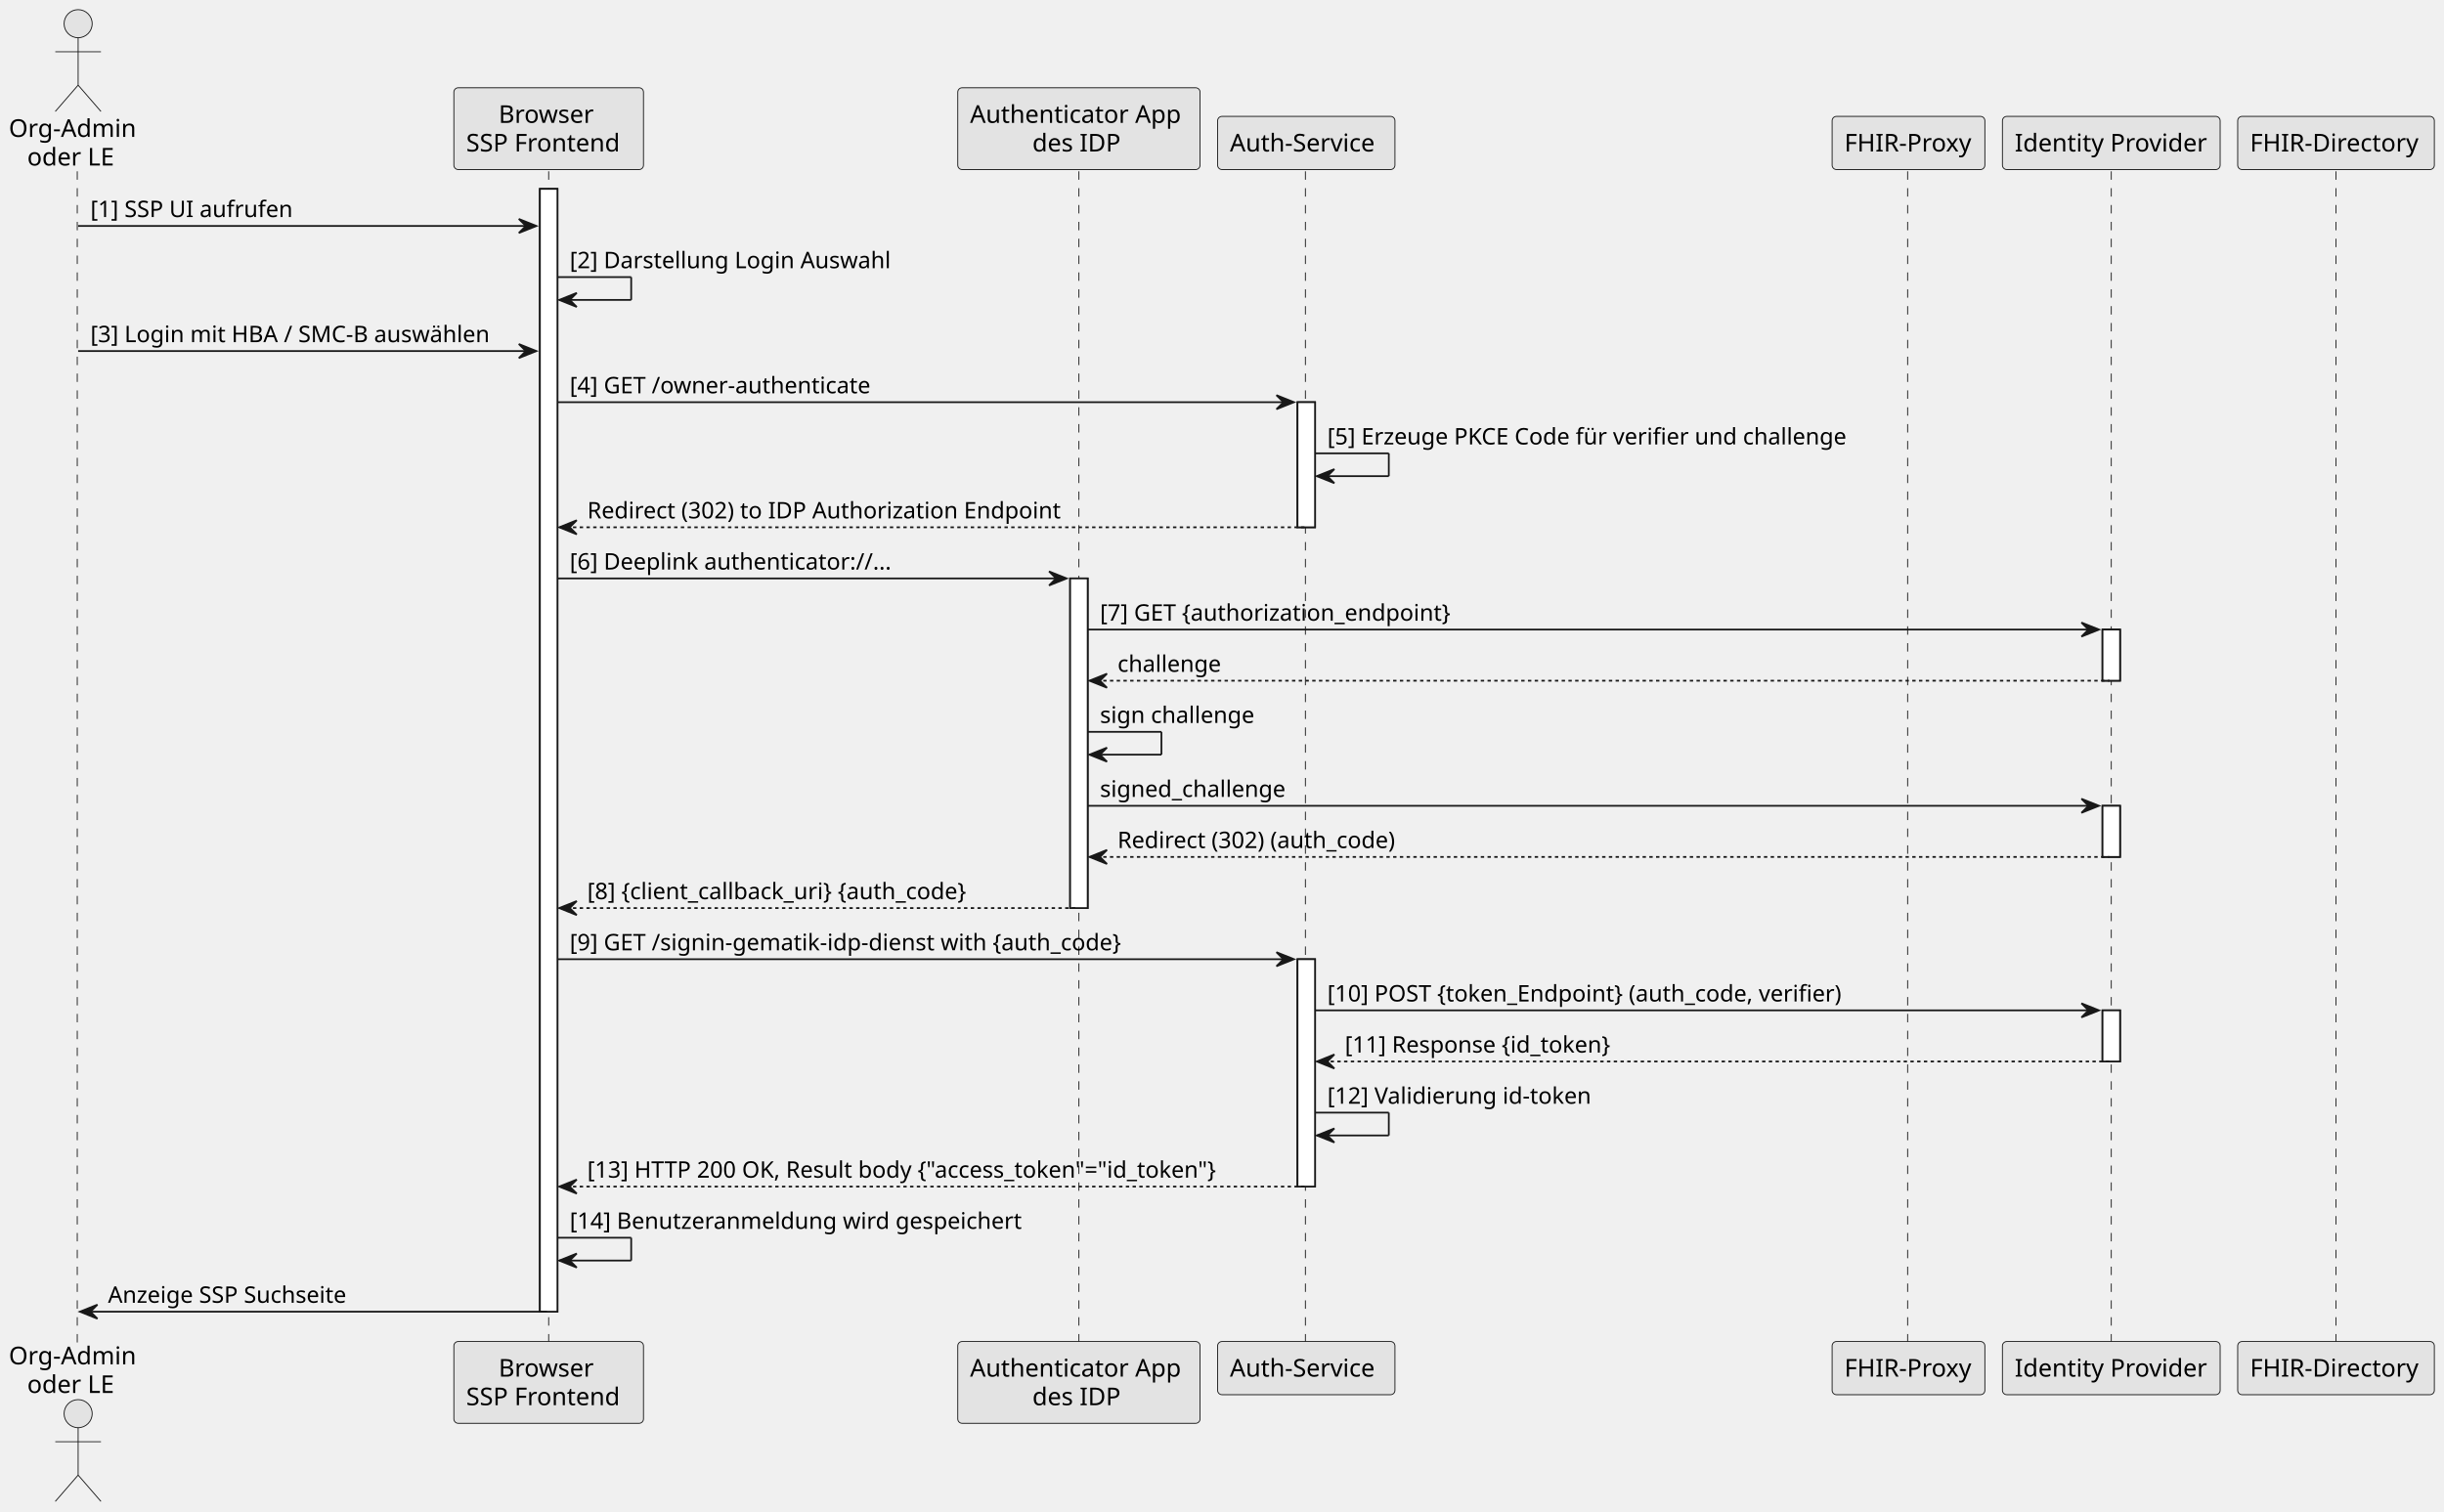
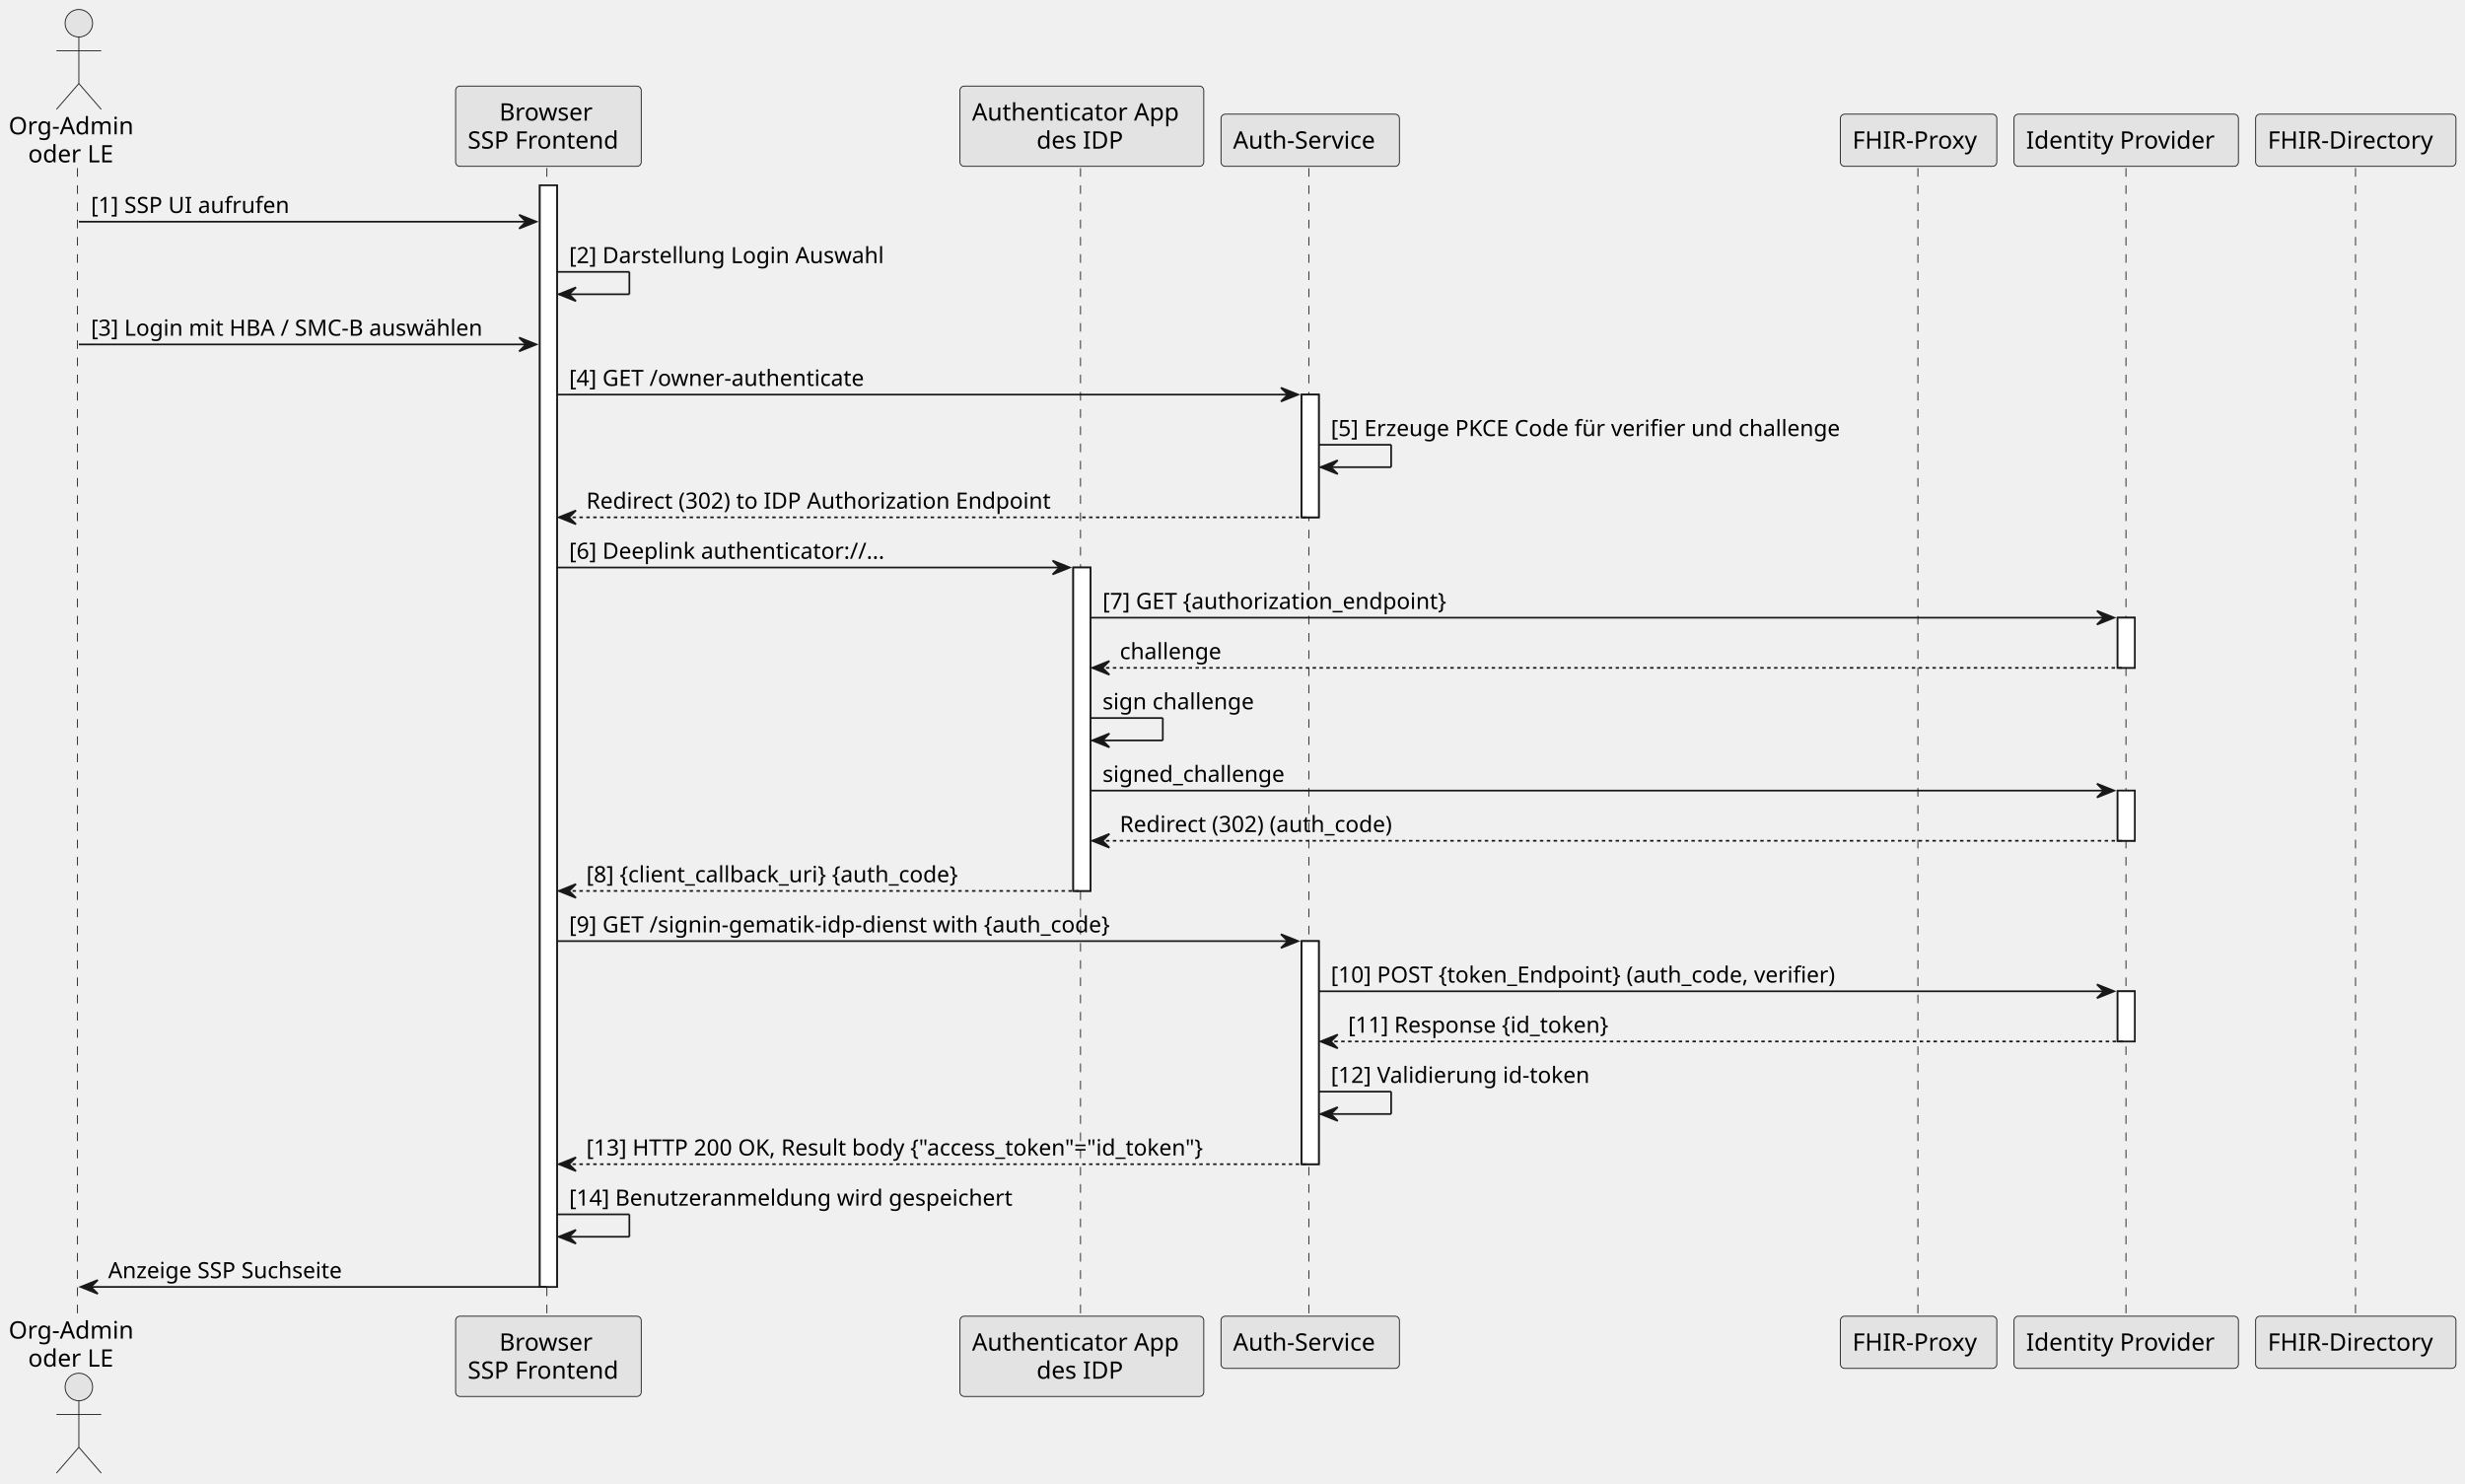
- <svg xmlns="http://www.w3.org/2000/svg" contentStyleType="text/css" height="897.917px" preserveAspectRatio="none" style="width:1450px;height:897px;background:#FFFFFF;" version="1.1" viewBox="0 0 1450 897" width="1450px" zoomAndPan="magnify">
+ <svg xmlns="http://www.w3.org/2000/svg" contentStyleType="text/css" data-diagram-type="SEQUENCE" height="897.917px" preserveAspectRatio="none" style="width:1491px;height:897px;background:#FFFFFF;" version="1.1" viewBox="0 0 1491 897" width="1491.667px" zoomAndPan="magnify">
  <defs />
  <g>
-     <rect fill="#FFFFFF" height="666.309" style="stroke:#181818;stroke-width:1.042;" width="10.417" x="320.312" y="112.077" />
-     <rect fill="#FFFFFF" height="195.622" style="stroke:#181818;stroke-width:1.042;" width="10.417" x="634.896" y="343.254" />
-     <rect fill="#FFFFFF" height="74.235" style="stroke:#181818;stroke-width:1.042;" width="10.417" x="769.792" y="238.672" />
-     <rect fill="#FFFFFF" height="134.928" style="stroke:#181818;stroke-width:1.042;" width="10.417" x="769.792" y="569.222" />
-     <rect fill="#FFFFFF" height="30.347" style="stroke:#181818;stroke-width:1.042;" width="10.417" x="1247.396" y="373.6" />
-     <rect fill="#FFFFFF" height="30.347" style="stroke:#181818;stroke-width:1.042;" width="10.417" x="1247.396" y="478.182" />
-     <rect fill="#FFFFFF" height="30.347" style="stroke:#181818;stroke-width:1.042;" width="10.417" x="1247.396" y="599.569" />
-     <line style="stroke:#181818;stroke-width:0.521;stroke-dasharray:5.0,5.0;" x1="45.833" x2="45.833" y1="101.66" y2="797.135" />
-     <line style="stroke:#181818;stroke-width:0.521;stroke-dasharray:5.0,5.0;" x1="325.521" x2="325.521" y1="101.66" y2="797.135" />
-     <line style="stroke:#181818;stroke-width:0.521;stroke-dasharray:5.0,5.0;" x1="640.104" x2="640.104" y1="101.66" y2="797.135" />
-     <line style="stroke:#181818;stroke-width:0.521;stroke-dasharray:5.0,5.0;" x1="774.479" x2="774.479" y1="101.66" y2="797.135" />
-     <line style="stroke:#181818;stroke-width:0.521;stroke-dasharray:5.0,5.0;" x1="1131.771" x2="1131.771" y1="101.66" y2="797.135" />
-     <line style="stroke:#181818;stroke-width:0.521;stroke-dasharray:5.0,5.0;" x1="1252.604" x2="1252.604" y1="101.66" y2="797.135" />
-     <line style="stroke:#181818;stroke-width:0.521;stroke-dasharray:5.0,5.0;" x1="1385.938" x2="1385.938" y1="101.66" y2="797.135" />
-     <text fill="#000000" font-family="sans-serif" font-size="14.583" lengthAdjust="spacing" textLength="76.042" x="5.208" y="81.245">Org-Admin</text>
-     <text fill="#000000" font-family="sans-serif" font-size="14.583" lengthAdjust="spacing" textLength="54.167" x="16.146" y="98.221">oder LE</text>
-     <ellipse cx="46.354" cy="14.062" fill="#E3E3E3" rx="8.333" ry="8.333" style="stroke:#181818;stroke-width:0.521;" />
-     <path d="M46.354,22.396 L46.354,50.521 M32.812,30.729 L59.896,30.729 M46.354,50.521 L32.812,66.146 M46.354,50.521 L59.896,66.146 " fill="none" style="stroke:#181818;stroke-width:0.521;" />
-     <text fill="#000000" font-family="sans-serif" font-size="14.583" lengthAdjust="spacing" textLength="76.042" x="5.208" y="809.63">Org-Admin</text>
-     <text fill="#000000" font-family="sans-serif" font-size="14.583" lengthAdjust="spacing" textLength="54.167" x="16.146" y="826.606">oder LE</text>
-     <ellipse cx="46.354" cy="838.9" fill="#E3E3E3" rx="8.333" ry="8.333" style="stroke:#181818;stroke-width:0.521;" />
-     <path d="M46.354,847.233 L46.354,875.358 M32.812,855.566 L59.896,855.566 M46.354,875.358 L32.812,890.983 M46.354,875.358 L59.896,890.983 " fill="none" style="stroke:#181818;stroke-width:0.521;" />
-     <rect fill="#E3E3E3" height="48.535" rx="2.604" ry="2.604" style="stroke:#181818;stroke-width:0.521;" width="112.5" x="269.271" y="52.083" />
-     <text fill="#000000" font-family="sans-serif" font-size="14.583" lengthAdjust="spacing" textLength="59.375" x="295.833" y="72.912">Browser</text>
-     <text fill="#000000" font-family="sans-serif" font-size="14.583" lengthAdjust="spacing" textLength="97.917" x="276.562" y="89.888">SSP Frontend</text>
-     <rect fill="#E3E3E3" height="48.535" rx="2.604" ry="2.604" style="stroke:#181818;stroke-width:0.521;" width="112.5" x="269.271" y="796.094" />
-     <text fill="#000000" font-family="sans-serif" font-size="14.583" lengthAdjust="spacing" textLength="59.375" x="295.833" y="816.922">Browser</text>
-     <text fill="#000000" font-family="sans-serif" font-size="14.583" lengthAdjust="spacing" textLength="97.917" x="276.562" y="833.898">SSP Frontend</text>
-     <rect fill="#E3E3E3" height="48.535" rx="2.604" ry="2.604" style="stroke:#181818;stroke-width:0.521;" width="143.75" x="568.229" y="52.083" />
-     <text fill="#000000" font-family="sans-serif" font-size="14.583" lengthAdjust="spacing" textLength="129.167" x="575.521" y="72.912">Authenticator App</text>
-     <text fill="#000000" font-family="sans-serif" font-size="14.583" lengthAdjust="spacing" textLength="55.208" x="612.5" y="89.888">des IDP</text>
-     <rect fill="#E3E3E3" height="48.535" rx="2.604" ry="2.604" style="stroke:#181818;stroke-width:0.521;" width="143.75" x="568.229" y="796.094" />
-     <text fill="#000000" font-family="sans-serif" font-size="14.583" lengthAdjust="spacing" textLength="129.167" x="575.521" y="816.922">Authenticator App</text>
-     <text fill="#000000" font-family="sans-serif" font-size="14.583" lengthAdjust="spacing" textLength="55.208" x="612.5" y="833.898">des IDP</text>
-     <rect fill="#E3E3E3" height="31.559" rx="2.604" ry="2.604" style="stroke:#181818;stroke-width:0.521;" width="105.208" x="722.396" y="69.059" />
-     <text fill="#000000" font-family="sans-serif" font-size="14.583" lengthAdjust="spacing" textLength="90.625" x="729.688" y="89.888">Auth-Service</text>
-     <rect fill="#E3E3E3" height="31.559" rx="2.604" ry="2.604" style="stroke:#181818;stroke-width:0.521;" width="105.208" x="722.396" y="796.094" />
-     <text fill="#000000" font-family="sans-serif" font-size="14.583" lengthAdjust="spacing" textLength="90.625" x="729.688" y="816.922">Auth-Service</text>
-     <rect fill="#E3E3E3" height="31.559" rx="2.604" ry="2.604" style="stroke:#181818;stroke-width:0.521;" width="90.625" x="1086.979" y="69.059" />
-     <text fill="#000000" font-family="sans-serif" font-size="14.583" lengthAdjust="spacing" textLength="76.042" x="1094.271" y="89.888">FHIR-Proxy</text>
-     <rect fill="#E3E3E3" height="31.559" rx="2.604" ry="2.604" style="stroke:#181818;stroke-width:0.521;" width="90.625" x="1086.979" y="796.094" />
-     <text fill="#000000" font-family="sans-serif" font-size="14.583" lengthAdjust="spacing" textLength="76.042" x="1094.271" y="816.922">FHIR-Proxy</text>
-     <rect fill="#E3E3E3" height="31.559" rx="2.604" ry="2.604" style="stroke:#181818;stroke-width:0.521;" width="129.167" x="1188.021" y="69.059" />
-     <text fill="#000000" font-family="sans-serif" font-size="14.583" lengthAdjust="spacing" textLength="114.583" x="1195.312" y="89.888">Identity Provider</text>
-     <rect fill="#E3E3E3" height="31.559" rx="2.604" ry="2.604" style="stroke:#181818;stroke-width:0.521;" width="129.167" x="1188.021" y="796.094" />
-     <text fill="#000000" font-family="sans-serif" font-size="14.583" lengthAdjust="spacing" textLength="114.583" x="1195.312" y="816.922">Identity Provider</text>
-     <rect fill="#E3E3E3" height="31.559" rx="2.604" ry="2.604" style="stroke:#181818;stroke-width:0.521;" width="116.667" x="1327.604" y="69.059" />
-     <text fill="#000000" font-family="sans-serif" font-size="14.583" lengthAdjust="spacing" textLength="102.083" x="1334.896" y="89.888">FHIR-Directory</text>
-     <rect fill="#E3E3E3" height="31.559" rx="2.604" ry="2.604" style="stroke:#181818;stroke-width:0.521;" width="116.667" x="1327.604" y="796.094" />
-     <text fill="#000000" font-family="sans-serif" font-size="14.583" lengthAdjust="spacing" textLength="102.083" x="1334.896" y="816.922">FHIR-Directory</text>
-     <rect fill="#FFFFFF" height="666.309" style="stroke:#181818;stroke-width:1.042;" width="10.417" x="320.312" y="112.077" />
-     <rect fill="#FFFFFF" height="195.622" style="stroke:#181818;stroke-width:1.042;" width="10.417" x="634.896" y="343.254" />
-     <rect fill="#FFFFFF" height="74.235" style="stroke:#181818;stroke-width:1.042;" width="10.417" x="769.792" y="238.672" />
-     <rect fill="#FFFFFF" height="134.928" style="stroke:#181818;stroke-width:1.042;" width="10.417" x="769.792" y="569.222" />
-     <rect fill="#FFFFFF" height="30.347" style="stroke:#181818;stroke-width:1.042;" width="10.417" x="1247.396" y="373.6" />
-     <rect fill="#FFFFFF" height="30.347" style="stroke:#181818;stroke-width:1.042;" width="10.417" x="1247.396" y="478.182" />
-     <rect fill="#FFFFFF" height="30.347" style="stroke:#181818;stroke-width:1.042;" width="10.417" x="1247.396" y="599.569" />
-     <polygon fill="#181818" points="307.812,129.923,318.229,134.09,307.812,138.257,311.979,134.09" style="stroke:#181818;stroke-width:1.042;" />
-     <line style="stroke:#181818;stroke-width:1.042;" x1="46.354" x2="314.062" y1="134.09" y2="134.09" />
-     <text fill="#000000" font-family="sans-serif" font-size="13.542" lengthAdjust="spacing" textLength="127.083" x="53.646" y="128.813">[1] SSP UI aufrufen</text>
-     <line style="stroke:#181818;stroke-width:1.042;" x1="330.729" x2="374.479" y1="164.437" y2="164.437" />
-     <line style="stroke:#181818;stroke-width:1.042;" x1="374.479" x2="374.479" y1="164.437" y2="177.978" />
-     <line style="stroke:#181818;stroke-width:1.042;" x1="331.771" x2="374.479" y1="177.978" y2="177.978" />
-     <polygon fill="#181818" points="342.188,173.812,331.771,177.978,342.188,182.145,338.021,177.978" style="stroke:#181818;stroke-width:1.042;" />
-     <text fill="#000000" font-family="sans-serif" font-size="13.542" lengthAdjust="spacing" textLength="196.875" x="338.021" y="159.16">[2] Darstellung Login Auswahl</text>
-     <polygon fill="#181818" points="307.812,204.159,318.229,208.325,307.812,212.492,311.979,208.325" style="stroke:#181818;stroke-width:1.042;" />
-     <line style="stroke:#181818;stroke-width:1.042;" x1="46.354" x2="314.062" y1="208.325" y2="208.325" />
-     <text fill="#000000" font-family="sans-serif" font-size="13.542" lengthAdjust="spacing" textLength="248.958" x="53.646" y="203.048">[3] Login mit HBA / SMC-B auswählen</text>
-     <polygon fill="#181818" points="757.292,234.505,767.708,238.672,757.292,242.839,761.458,238.672" style="stroke:#181818;stroke-width:1.042;" />
-     <line style="stroke:#181818;stroke-width:1.042;" x1="330.729" x2="763.542" y1="238.672" y2="238.672" />
-     <text fill="#000000" font-family="sans-serif" font-size="13.542" lengthAdjust="spacing" textLength="186.458" x="338.021" y="233.395">[4] GET /owner-authenticate</text>
-     <line style="stroke:#181818;stroke-width:1.042;" x1="780.208" x2="823.958" y1="269.019" y2="269.019" />
-     <line style="stroke:#181818;stroke-width:1.042;" x1="823.958" x2="823.958" y1="269.019" y2="282.56" />
-     <line style="stroke:#181818;stroke-width:1.042;" x1="781.25" x2="823.958" y1="282.56" y2="282.56" />
-     <polygon fill="#181818" points="791.667,278.394,781.25,282.56,791.667,286.727,787.5,282.56" style="stroke:#181818;stroke-width:1.042;" />
-     <text fill="#000000" font-family="sans-serif" font-size="13.542" lengthAdjust="spacing" textLength="321.875" x="787.5" y="263.742">[5] Erzeuge PKCE Code für verifier und challenge</text>
-     <polygon fill="#181818" points="342.188,308.74,331.771,312.907,342.188,317.074,338.021,312.907" style="stroke:#181818;stroke-width:1.042;" />
-     <line style="stroke:#181818;stroke-width:1.042;stroke-dasharray:2.0,2.0;" x1="335.938" x2="773.958" y1="312.907" y2="312.907" />
-     <text fill="#000000" font-family="sans-serif" font-size="13.542" lengthAdjust="spacing" textLength="292.708" x="348.438" y="307.63">Redirect (302) to IDP Authorization Endpoint</text>
-     <polygon fill="#181818" points="622.396,339.087,632.812,343.254,622.396,347.42,626.562,343.254" style="stroke:#181818;stroke-width:1.042;" />
-     <line style="stroke:#181818;stroke-width:1.042;" x1="330.729" x2="628.646" y1="343.254" y2="343.254" />
-     <text fill="#000000" font-family="sans-serif" font-size="13.542" lengthAdjust="spacing" textLength="198.958" x="338.021" y="337.977">[6] Deeplink authenticator://...</text>
-     <polygon fill="#181818" points="1234.896,369.434,1245.312,373.6,1234.896,377.767,1239.062,373.6" style="stroke:#181818;stroke-width:1.042;" />
-     <line style="stroke:#181818;stroke-width:1.042;" x1="645.312" x2="1241.146" y1="373.6" y2="373.6" />
-     <text fill="#000000" font-family="sans-serif" font-size="13.542" lengthAdjust="spacing" textLength="222.917" x="652.604" y="368.323">[7] GET {authorization_endpoint}</text>
-     <polygon fill="#181818" points="656.771,399.78,646.354,403.947,656.771,408.114,652.604,403.947" style="stroke:#181818;stroke-width:1.042;" />
-     <line style="stroke:#181818;stroke-width:1.042;stroke-dasharray:2.0,2.0;" x1="650.521" x2="1251.562" y1="403.947" y2="403.947" />
-     <text fill="#000000" font-family="sans-serif" font-size="13.542" lengthAdjust="spacing" textLength="63.542" x="663.021" y="398.67">challenge</text>
-     <line style="stroke:#181818;stroke-width:1.042;" x1="645.312" x2="689.062" y1="434.294" y2="434.294" />
-     <line style="stroke:#181818;stroke-width:1.042;" x1="689.062" x2="689.062" y1="434.294" y2="447.835" />
-     <line style="stroke:#181818;stroke-width:1.042;" x1="646.354" x2="689.062" y1="447.835" y2="447.835" />
-     <polygon fill="#181818" points="656.771,443.669,646.354,447.835,656.771,452.002,652.604,447.835" style="stroke:#181818;stroke-width:1.042;" />
-     <text fill="#000000" font-family="sans-serif" font-size="13.542" lengthAdjust="spacing" textLength="94.792" x="652.604" y="429.017">sign challenge</text>
-     <polygon fill="#181818" points="1234.896,474.015,1245.312,478.182,1234.896,482.349,1239.062,478.182" style="stroke:#181818;stroke-width:1.042;" />
-     <line style="stroke:#181818;stroke-width:1.042;" x1="645.312" x2="1241.146" y1="478.182" y2="478.182" />
-     <text fill="#000000" font-family="sans-serif" font-size="13.542" lengthAdjust="spacing" textLength="114.583" x="652.604" y="472.905">signed_challenge</text>
-     <polygon fill="#181818" points="656.771,504.362,646.354,508.529,656.771,512.695,652.604,508.529" style="stroke:#181818;stroke-width:1.042;" />
-     <line style="stroke:#181818;stroke-width:1.042;stroke-dasharray:2.0,2.0;" x1="650.521" x2="1251.562" y1="508.529" y2="508.529" />
-     <text fill="#000000" font-family="sans-serif" font-size="13.542" lengthAdjust="spacing" textLength="178.125" x="663.021" y="503.252">Redirect (302) (auth_code)</text>
-     <polygon fill="#181818" points="342.188,534.709,331.771,538.875,342.188,543.042,338.021,538.875" style="stroke:#181818;stroke-width:1.042;" />
-     <line style="stroke:#181818;stroke-width:1.042;stroke-dasharray:2.0,2.0;" x1="335.938" x2="639.062" y1="538.875" y2="538.875" />
-     <text fill="#000000" font-family="sans-serif" font-size="13.542" lengthAdjust="spacing" textLength="250" x="348.438" y="533.598">[8] {client_callback_uri} {auth_code}</text>
-     <polygon fill="#181818" points="757.292,565.055,767.708,569.222,757.292,573.389,761.458,569.222" style="stroke:#181818;stroke-width:1.042;" />
-     <line style="stroke:#181818;stroke-width:1.042;" x1="330.729" x2="763.542" y1="569.222" y2="569.222" />
-     <text fill="#000000" font-family="sans-serif" font-size="13.542" lengthAdjust="spacing" textLength="346.875" x="338.021" y="563.945">[9] GET /signin-gematik-idp-dienst with {auth_code}</text>
-     <polygon fill="#181818" points="1234.896,595.402,1245.312,599.569,1234.896,603.735,1239.062,599.569" style="stroke:#181818;stroke-width:1.042;" />
-     <line style="stroke:#181818;stroke-width:1.042;" x1="780.208" x2="1241.146" y1="599.569" y2="599.569" />
-     <text fill="#000000" font-family="sans-serif" font-size="13.542" lengthAdjust="spacing" textLength="328.125" x="787.5" y="594.292">[10] POST {token_Endpoint} (auth_code, verifier)</text>
-     <polygon fill="#181818" points="791.667,625.749,781.25,629.915,791.667,634.082,787.5,629.915" style="stroke:#181818;stroke-width:1.042;" />
-     <line style="stroke:#181818;stroke-width:1.042;stroke-dasharray:2.0,2.0;" x1="785.417" x2="1251.562" y1="629.915" y2="629.915" />
-     <text fill="#000000" font-family="sans-serif" font-size="13.542" lengthAdjust="spacing" textLength="172.917" x="797.917" y="624.638">[11] Response {id_token}</text>
-     <line style="stroke:#181818;stroke-width:1.042;" x1="780.208" x2="823.958" y1="660.262" y2="660.262" />
-     <line style="stroke:#181818;stroke-width:1.042;" x1="823.958" x2="823.958" y1="660.262" y2="673.804" />
-     <line style="stroke:#181818;stroke-width:1.042;" x1="781.25" x2="823.958" y1="673.804" y2="673.804" />
-     <polygon fill="#181818" points="791.667,669.637,781.25,673.804,791.667,677.97,787.5,673.804" style="stroke:#181818;stroke-width:1.042;" />
-     <text fill="#000000" font-family="sans-serif" font-size="13.542" lengthAdjust="spacing" textLength="163.542" x="787.5" y="654.985">[12] Validierung id-token</text>
-     <polygon fill="#181818" points="342.188,699.984,331.771,704.15,342.188,708.317,338.021,704.15" style="stroke:#181818;stroke-width:1.042;" />
-     <line style="stroke:#181818;stroke-width:1.042;stroke-dasharray:2.0,2.0;" x1="335.938" x2="773.958" y1="704.15" y2="704.15" />
-     <text fill="#000000" font-family="sans-serif" font-size="13.542" lengthAdjust="spacing" textLength="402.083" x="348.438" y="698.873">[13] HTTP 200 OK, Result body {"access_token"="id_token"}</text>
-     <line style="stroke:#181818;stroke-width:1.042;" x1="330.729" x2="374.479" y1="734.497" y2="734.497" />
-     <line style="stroke:#181818;stroke-width:1.042;" x1="374.479" x2="374.479" y1="734.497" y2="748.039" />
-     <line style="stroke:#181818;stroke-width:1.042;" x1="331.771" x2="374.479" y1="748.039" y2="748.039" />
-     <polygon fill="#181818" points="342.188,743.872,331.771,748.039,342.188,752.205,338.021,748.039" style="stroke:#181818;stroke-width:1.042;" />
-     <text fill="#000000" font-family="sans-serif" font-size="13.542" lengthAdjust="spacing" textLength="279.167" x="338.021" y="729.22">[14] Benutzeranmeldung wird gespeichert</text>
-     <polygon fill="#181818" points="57.812,774.219,47.396,778.385,57.812,782.552,53.646,778.385" style="stroke:#181818;stroke-width:1.042;" />
-     <line style="stroke:#181818;stroke-width:1.042;" x1="51.562" x2="324.479" y1="778.385" y2="778.385" />
-     <text fill="#000000" font-family="sans-serif" font-size="13.542" lengthAdjust="spacing" textLength="154.167" x="64.062" y="773.108">Anzeige SSP Suchseite</text>
+     <g>
+       <rect fill="#FFFFFF" height="666.309" style="stroke:#181818;stroke-width:1.042;" width="10.417" x="326.517" y="112.077" />
+     </g>
+     <g>
+       <rect fill="#FFFFFF" height="195.622" style="stroke:#181818;stroke-width:1.042;" width="10.417" x="649.179" y="343.254" />
+     </g>
+     <g>
+       <rect fill="#FFFFFF" height="74.235" style="stroke:#181818;stroke-width:1.042;" width="10.417" x="787.288" y="238.672" />
+     </g>
+     <g>
+       <rect fill="#FFFFFF" height="134.928" style="stroke:#181818;stroke-width:1.042;" width="10.417" x="787.288" y="569.222" />
+     </g>
+     <g>
+       <rect fill="#FFFFFF" height="30.347" style="stroke:#181818;stroke-width:1.042;" width="10.417" x="1280.874" y="373.6" />
+     </g>
+     <g>
+       <rect fill="#FFFFFF" height="30.347" style="stroke:#181818;stroke-width:1.042;" width="10.417" x="1280.874" y="478.182" />
+     </g>
+     <g>
+       <rect fill="#FFFFFF" height="30.347" style="stroke:#181818;stroke-width:1.042;" width="10.417" x="1280.874" y="599.569" />
+     </g>
+     <g>
+       <rect fill="#000000" fill-opacity="0" height="695.475" width="8.333" x="43.53" y="101.66" />
+       <line style="stroke:#181818;stroke-width:0.521;stroke-dasharray:5.208,5.208;" x1="46.875" x2="46.875" y1="101.66" y2="797.135" />
+     </g>
+     <g>
+       <rect fill="#000000" fill-opacity="0" height="695.475" width="8.333" x="327.559" y="101.66" />
+       <line style="stroke:#181818;stroke-width:0.521;stroke-dasharray:5.208,5.208;" x1="330.801" x2="330.801" y1="101.66" y2="797.135" />
+     </g>
+     <g>
+       <rect fill="#000000" fill-opacity="0" height="695.475" width="8.333" x="650.22" y="101.66" />
+       <line style="stroke:#181818;stroke-width:0.521;stroke-dasharray:5.208,5.208;" x1="653.572" x2="653.572" y1="101.66" y2="797.135" />
+     </g>
+     <g>
+       <rect fill="#000000" fill-opacity="0" height="695.475" width="8.333" x="788.33" y="101.66" />
+       <line style="stroke:#181818;stroke-width:0.521;stroke-dasharray:5.208,5.208;" x1="791.661" x2="791.661" y1="101.66" y2="797.135" />
+     </g>
+     <g>
+       <rect fill="#000000" fill-opacity="0" height="695.475" width="8.333" x="1156.331" y="101.66" />
+       <line style="stroke:#181818;stroke-width:0.521;stroke-dasharray:5.208,5.208;" x1="1160.069" x2="1160.069" y1="101.66" y2="797.135" />
+     </g>
+     <g>
+       <rect fill="#000000" fill-opacity="0" height="695.475" width="8.333" x="1281.915" y="101.66" />
+       <line style="stroke:#181818;stroke-width:0.521;stroke-dasharray:5.208,5.208;" x1="1285.926" x2="1285.926" y1="101.66" y2="797.135" />
+     </g>
+     <g>
+       <rect fill="#000000" fill-opacity="0" height="695.475" width="8.333" x="1420.78" y="101.66" />
+       <line style="stroke:#181818;stroke-width:0.521;stroke-dasharray:5.208,5.208;" x1="1424.78" x2="1424.78" y1="101.66" y2="797.135" />
+     </g>
+     <g class="participant participant-head" data-participant="o">
+       <text fill="#000000" font-family="sans-serif" font-size="14.583" lengthAdjust="spacing" textLength="78.727" x="5.208" y="81.245">Org-Admin</text>
+       <text fill="#000000" font-family="sans-serif" font-size="14.583" lengthAdjust="spacing" textLength="55.122" x="17.011" y="98.221">oder LE</text>
+       <ellipse cx="47.697" cy="14.062" fill="#E3E3E3" rx="8.333" ry="8.333" style="stroke:#181818;stroke-width:0.521;" />
+       <path d="M47.697,22.396 L47.697,50.521 M34.155,30.729 L61.239,30.729 M47.697,50.521 L34.155,66.146 M47.697,50.521 L61.239,66.146" fill="none" style="stroke:#181818;stroke-width:0.521;" />
+     </g>
+     <g class="participant participant-tail" data-participant="o">
+       <text fill="#000000" font-family="sans-serif" font-size="14.583" lengthAdjust="spacing" textLength="78.727" x="5.208" y="809.63">Org-Admin</text>
+       <text fill="#000000" font-family="sans-serif" font-size="14.583" lengthAdjust="spacing" textLength="55.122" x="17.011" y="826.606">oder LE</text>
+       <ellipse cx="47.697" cy="838.9" fill="#E3E3E3" rx="8.333" ry="8.333" style="stroke:#181818;stroke-width:0.521;" />
+       <path d="M47.697,847.233 L47.697,875.358 M34.155,855.566 L61.239,855.566 M47.697,875.358 L34.155,890.983 M47.697,875.358 L61.239,890.983" fill="none" style="stroke:#181818;stroke-width:0.521;" />
+     </g>
+     <g class="participant participant-head" data-participant="cl">
+       <rect fill="#E3E3E3" height="48.535" rx="2.604" ry="2.604" style="stroke:#181818;stroke-width:0.521;" width="112.266" x="275.592" y="52.083" />
+       <text fill="#000000" font-family="sans-serif" font-size="14.583" lengthAdjust="spacing" textLength="59.416" x="302.018" y="72.912">Browser</text>
+       <text fill="#000000" font-family="sans-serif" font-size="14.583" lengthAdjust="spacing" textLength="97.683" x="282.884" y="89.888">SSP Frontend</text>
+     </g>
+     <g class="participant participant-tail" data-participant="cl">
+       <rect fill="#E3E3E3" height="48.535" rx="2.604" ry="2.604" style="stroke:#181818;stroke-width:0.521;" width="112.266" x="275.592" y="796.094" />
+       <text fill="#000000" font-family="sans-serif" font-size="14.583" lengthAdjust="spacing" textLength="59.416" x="302.018" y="816.922">Browser</text>
+       <text fill="#000000" font-family="sans-serif" font-size="14.583" lengthAdjust="spacing" textLength="97.683" x="282.884" y="833.898">SSP Frontend</text>
+     </g>
+     <g class="participant participant-head" data-participant="aa">
+       <rect fill="#E3E3E3" height="48.535" rx="2.604" ry="2.604" style="stroke:#181818;stroke-width:0.521;" width="147.464" x="580.655" y="52.083" />
+       <text fill="#000000" font-family="sans-serif" font-size="14.583" lengthAdjust="spacing" textLength="132.881" x="587.947" y="72.912">Authenticator App</text>
+       <text fill="#000000" font-family="sans-serif" font-size="14.583" lengthAdjust="spacing" textLength="54.787" x="626.993" y="89.888">des IDP</text>
+     </g>
+     <g class="participant participant-tail" data-participant="aa">
+       <rect fill="#E3E3E3" height="48.535" rx="2.604" ry="2.604" style="stroke:#181818;stroke-width:0.521;" width="147.464" x="580.655" y="796.094" />
+       <text fill="#000000" font-family="sans-serif" font-size="14.583" lengthAdjust="spacing" textLength="132.881" x="587.947" y="816.922">Authenticator App</text>
+       <text fill="#000000" font-family="sans-serif" font-size="14.583" lengthAdjust="spacing" textLength="54.787" x="626.993" y="833.898">des IDP</text>
+     </g>
+     <g class="participant participant-head" data-participant="au">
+       <rect fill="#E3E3E3" height="31.559" rx="2.604" ry="2.604" style="stroke:#181818;stroke-width:0.521;" width="107.922" x="738.536" y="69.059" />
+       <text fill="#000000" font-family="sans-serif" font-size="14.583" lengthAdjust="spacing" textLength="93.339" x="745.827" y="89.888">Auth-Service</text>
+     </g>
+     <g class="participant participant-tail" data-participant="au">
+       <rect fill="#E3E3E3" height="31.559" rx="2.604" ry="2.604" style="stroke:#181818;stroke-width:0.521;" width="107.922" x="738.536" y="796.094" />
+       <text fill="#000000" font-family="sans-serif" font-size="14.583" lengthAdjust="spacing" textLength="93.339" x="745.827" y="816.922">Auth-Service</text>
+     </g>
+     <g class="participant participant-head" data-participant="fp">
+       <rect fill="#E3E3E3" height="31.559" rx="2.604" ry="2.604" style="stroke:#181818;stroke-width:0.521;" width="94.606" x="1113.194" y="69.059" />
+       <text fill="#000000" font-family="sans-serif" font-size="14.583" lengthAdjust="spacing" textLength="80.023" x="1120.486" y="89.888">FHIR-Proxy</text>
+     </g>
+     <g class="participant participant-tail" data-participant="fp">
+       <rect fill="#E3E3E3" height="31.559" rx="2.604" ry="2.604" style="stroke:#181818;stroke-width:0.521;" width="94.606" x="1113.194" y="796.094" />
+       <text fill="#000000" font-family="sans-serif" font-size="14.583" lengthAdjust="spacing" textLength="80.023" x="1120.486" y="816.922">FHIR-Proxy</text>
+     </g>
+     <g class="participant participant-head" data-participant="idp">
+       <rect fill="#E3E3E3" height="31.559" rx="2.604" ry="2.604" style="stroke:#181818;stroke-width:0.521;" width="135.729" x="1218.217" y="69.059" />
+       <text fill="#000000" font-family="sans-serif" font-size="14.583" lengthAdjust="spacing" textLength="121.146" x="1225.509" y="89.888">Identity Provider</text>
+     </g>
+     <g class="participant participant-tail" data-participant="idp">
+       <rect fill="#E3E3E3" height="31.559" rx="2.604" ry="2.604" style="stroke:#181818;stroke-width:0.521;" width="135.729" x="1218.217" y="796.094" />
+       <text fill="#000000" font-family="sans-serif" font-size="14.583" lengthAdjust="spacing" textLength="121.146" x="1225.509" y="816.922">Identity Provider</text>
+     </g>
+     <g class="participant participant-head" data-participant="fd">
+       <rect fill="#E3E3E3" height="31.559" rx="2.604" ry="2.604" style="stroke:#181818;stroke-width:0.521;" width="121.167" x="1364.363" y="69.059" />
+       <text fill="#000000" font-family="sans-serif" font-size="14.583" lengthAdjust="spacing" textLength="106.584" x="1371.655" y="89.888">FHIR-Directory</text>
+     </g>
+     <g class="participant participant-tail" data-participant="fd">
+       <rect fill="#E3E3E3" height="31.559" rx="2.604" ry="2.604" style="stroke:#181818;stroke-width:0.521;" width="121.167" x="1364.363" y="796.094" />
+       <text fill="#000000" font-family="sans-serif" font-size="14.583" lengthAdjust="spacing" textLength="106.584" x="1371.655" y="816.922">FHIR-Directory</text>
+     </g>
+     <g>
+       <rect fill="#FFFFFF" height="666.309" style="stroke:#181818;stroke-width:1.042;" width="10.417" x="326.517" y="112.077" />
+     </g>
+     <g>
+       <rect fill="#FFFFFF" height="195.622" style="stroke:#181818;stroke-width:1.042;" width="10.417" x="649.179" y="343.254" />
+     </g>
+     <g>
+       <rect fill="#FFFFFF" height="74.235" style="stroke:#181818;stroke-width:1.042;" width="10.417" x="787.288" y="238.672" />
+     </g>
+     <g>
+       <rect fill="#FFFFFF" height="134.928" style="stroke:#181818;stroke-width:1.042;" width="10.417" x="787.288" y="569.222" />
+     </g>
+     <g>
+       <rect fill="#FFFFFF" height="30.347" style="stroke:#181818;stroke-width:1.042;" width="10.417" x="1280.874" y="373.6" />
+     </g>
+     <g>
+       <rect fill="#FFFFFF" height="30.347" style="stroke:#181818;stroke-width:1.042;" width="10.417" x="1280.874" y="478.182" />
+     </g>
+     <g>
+       <rect fill="#FFFFFF" height="30.347" style="stroke:#181818;stroke-width:1.042;" width="10.417" x="1280.874" y="599.569" />
+     </g>
+     <g class="message" data-participant-1="o" data-participant-2="cl">
+       <polygon fill="#181818" points="314.017,129.923,324.434,134.09,314.017,138.257,318.184,134.09" style="stroke:#181818;stroke-width:1.042;" />
+       <line style="stroke:#181818;stroke-width:1.042;" x1="47.697" x2="320.267" y1="134.09" y2="134.09" />
+       <text fill="#000000" font-family="sans-serif" font-size="13.542" lengthAdjust="spacing" textLength="128.838" x="54.989" y="128.813">[1] SSP UI aufrufen</text>
+     </g>
+     <g class="message" data-participant-1="cl" data-participant-2="cl">
+       <line style="stroke:#181818;stroke-width:1.042;" x1="336.934" x2="380.684" y1="164.437" y2="164.437" />
+       <line style="stroke:#181818;stroke-width:1.042;" x1="380.684" x2="380.684" y1="164.437" y2="177.978" />
+       <line style="stroke:#181818;stroke-width:1.042;" x1="337.976" x2="380.684" y1="177.978" y2="177.978" />
+       <polygon fill="#181818" points="348.392,173.812,337.976,177.978,348.392,182.145,344.226,177.978" style="stroke:#181818;stroke-width:1.042;" />
+       <text fill="#000000" font-family="sans-serif" font-size="13.542" lengthAdjust="spacing" textLength="203.76" x="344.226" y="159.16">[2] Darstellung Login Auswahl</text>
+     </g>
+     <g class="message" data-participant-1="o" data-participant-2="cl">
+       <polygon fill="#181818" points="314.017,204.159,324.434,208.325,314.017,212.492,318.184,208.325" style="stroke:#181818;stroke-width:1.042;" />
+       <line style="stroke:#181818;stroke-width:1.042;" x1="47.697" x2="320.267" y1="208.325" y2="208.325" />
+       <text fill="#000000" font-family="sans-serif" font-size="13.542" lengthAdjust="spacing" textLength="253.82" x="54.989" y="203.048">[3] Login mit HBA / SMC-B auswählen</text>
+     </g>
+     <g class="message" data-participant-1="cl" data-participant-2="au">
+       <polygon fill="#181818" points="774.788,234.505,785.205,238.672,774.788,242.839,778.955,238.672" style="stroke:#181818;stroke-width:1.042;" />
+       <line style="stroke:#181818;stroke-width:1.042;" x1="336.934" x2="781.038" y1="238.672" y2="238.672" />
+       <text fill="#000000" font-family="sans-serif" font-size="13.542" lengthAdjust="spacing" textLength="192.546" x="344.226" y="233.395">[4] GET /owner-authenticate</text>
+     </g>
+     <g class="message" data-participant-1="au" data-participant-2="au">
+       <line style="stroke:#181818;stroke-width:1.042;" x1="797.705" x2="841.455" y1="269.019" y2="269.019" />
+       <line style="stroke:#181818;stroke-width:1.042;" x1="841.455" x2="841.455" y1="269.019" y2="282.56" />
+       <line style="stroke:#181818;stroke-width:1.042;" x1="798.747" x2="841.455" y1="282.56" y2="282.56" />
+       <polygon fill="#181818" points="809.163,278.394,798.747,282.56,809.163,286.727,804.997,282.56" style="stroke:#181818;stroke-width:1.042;" />
+       <text fill="#000000" font-family="sans-serif" font-size="13.542" lengthAdjust="spacing" textLength="332.584" x="804.997" y="263.742">[5] Erzeuge PKCE Code für verifier und challenge</text>
+     </g>
+     <g class="message" data-participant-1="au" data-participant-2="cl">
+       <polygon fill="#181818" points="348.392,308.74,337.976,312.907,348.392,317.074,344.226,312.907" style="stroke:#181818;stroke-width:1.042;" />
+       <line style="stroke:#181818;stroke-width:1.042;stroke-dasharray:2.083,2.083;" x1="342.142" x2="791.455" y1="312.907" y2="312.907" />
+       <text fill="#000000" font-family="sans-serif" font-size="13.542" lengthAdjust="spacing" textLength="301.838" x="354.642" y="307.63">Redirect (302) to IDP Authorization Endpoint</text>
+     </g>
+     <g class="message" data-participant-1="cl" data-participant-2="aa">
+       <polygon fill="#181818" points="636.679,339.087,647.095,343.254,636.679,347.42,640.845,343.254" style="stroke:#181818;stroke-width:1.042;" />
+       <line style="stroke:#181818;stroke-width:1.042;" x1="336.934" x2="642.929" y1="343.254" y2="343.254" />
+       <text fill="#000000" font-family="sans-serif" font-size="13.542" lengthAdjust="spacing" textLength="205.69" x="344.226" y="337.977">[6] Deeplink authenticator://...</text>
+     </g>
+     <g class="message" data-participant-1="aa" data-participant-2="idp">
+       <polygon fill="#181818" points="1268.374,369.434,1278.79,373.6,1268.374,377.767,1272.54,373.6" style="stroke:#181818;stroke-width:1.042;" />
+       <line style="stroke:#181818;stroke-width:1.042;" x1="659.595" x2="1274.624" y1="373.6" y2="373.6" />
+       <text fill="#000000" font-family="sans-serif" font-size="13.542" lengthAdjust="spacing" textLength="228.893" x="666.887" y="368.323">[7] GET {authorization_endpoint}</text>
+     </g>
+     <g class="message" data-participant-1="idp" data-participant-2="aa">
+       <polygon fill="#181818" points="671.054,399.78,660.637,403.947,671.054,408.114,666.887,403.947" style="stroke:#181818;stroke-width:1.042;" />
+       <line style="stroke:#181818;stroke-width:1.042;stroke-dasharray:2.083,2.083;" x1="664.804" x2="1285.04" y1="403.947" y2="403.947" />
+       <text fill="#000000" font-family="sans-serif" font-size="13.542" lengthAdjust="spacing" textLength="65.692" x="677.304" y="398.67">challenge</text>
+     </g>
+     <g class="message" data-participant-1="aa" data-participant-2="aa">
+       <line style="stroke:#181818;stroke-width:1.042;" x1="659.595" x2="703.345" y1="434.294" y2="434.294" />
+       <line style="stroke:#181818;stroke-width:1.042;" x1="703.345" x2="703.345" y1="434.294" y2="447.835" />
+       <line style="stroke:#181818;stroke-width:1.042;" x1="660.637" x2="703.345" y1="447.835" y2="447.835" />
+       <polygon fill="#181818" points="671.054,443.669,660.637,447.835,671.054,452.002,666.887,447.835" style="stroke:#181818;stroke-width:1.042;" />
+       <text fill="#000000" font-family="sans-serif" font-size="13.542" lengthAdjust="spacing" textLength="97.992" x="666.887" y="429.017">sign challenge</text>
+     </g>
+     <g class="message" data-participant-1="aa" data-participant-2="idp">
+       <polygon fill="#181818" points="1268.374,474.015,1278.79,478.182,1268.374,482.349,1272.54,478.182" style="stroke:#181818;stroke-width:1.042;" />
+       <line style="stroke:#181818;stroke-width:1.042;" x1="659.595" x2="1274.624" y1="478.182" y2="478.182" />
+       <text fill="#000000" font-family="sans-serif" font-size="13.542" lengthAdjust="spacing" textLength="117.385" x="666.887" y="472.905">signed_challenge</text>
+     </g>
+     <g class="message" data-participant-1="idp" data-participant-2="aa">
+       <polygon fill="#181818" points="671.054,504.362,660.637,508.529,671.054,512.695,666.887,508.529" style="stroke:#181818;stroke-width:1.042;" />
+       <line style="stroke:#181818;stroke-width:1.042;stroke-dasharray:2.083,2.083;" x1="664.804" x2="1285.04" y1="508.529" y2="508.529" />
+       <text fill="#000000" font-family="sans-serif" font-size="13.542" lengthAdjust="spacing" textLength="182.541" x="677.304" y="503.252">Redirect (302) (auth_code)</text>
+     </g>
+     <g class="message" data-participant-1="aa" data-participant-2="cl">
+       <polygon fill="#181818" points="348.392,534.709,337.976,538.875,348.392,543.042,344.226,538.875" style="stroke:#181818;stroke-width:1.042;" />
+       <line style="stroke:#181818;stroke-width:1.042;stroke-dasharray:2.083,2.083;" x1="342.142" x2="653.345" y1="538.875" y2="538.875" />
+       <text fill="#000000" font-family="sans-serif" font-size="13.542" lengthAdjust="spacing" textLength="256.551" x="354.642" y="533.598">[8] {client_callback_uri} {auth_code}</text>
+     </g>
+     <g class="message" data-participant-1="cl" data-participant-2="au">
+       <polygon fill="#181818" points="774.788,565.055,785.205,569.222,774.788,573.389,778.955,569.222" style="stroke:#181818;stroke-width:1.042;" />
+       <line style="stroke:#181818;stroke-width:1.042;" x1="336.934" x2="781.038" y1="569.222" y2="569.222" />
+       <text fill="#000000" font-family="sans-serif" font-size="13.542" lengthAdjust="spacing" textLength="357.366" x="344.226" y="563.945">[9] GET /signin-gematik-idp-dienst with {auth_code}</text>
+     </g>
+     <g class="message" data-participant-1="au" data-participant-2="idp">
+       <polygon fill="#181818" points="1268.374,595.402,1278.79,599.569,1268.374,603.735,1272.54,599.569" style="stroke:#181818;stroke-width:1.042;" />
+       <line style="stroke:#181818;stroke-width:1.042;" x1="797.705" x2="1274.624" y1="599.569" y2="599.569" />
+       <text fill="#000000" font-family="sans-serif" font-size="13.542" lengthAdjust="spacing" textLength="336.505" x="804.997" y="594.292">[10] POST {token_Endpoint} (auth_code, verifier)</text>
+     </g>
+     <g class="message" data-participant-1="idp" data-participant-2="au">
+       <polygon fill="#181818" points="809.163,625.749,798.747,629.915,809.163,634.082,804.997,629.915" style="stroke:#181818;stroke-width:1.042;" />
+       <line style="stroke:#181818;stroke-width:1.042;stroke-dasharray:2.083,2.083;" x1="802.913" x2="1285.04" y1="629.915" y2="629.915" />
+       <text fill="#000000" font-family="sans-serif" font-size="13.542" lengthAdjust="spacing" textLength="176.762" x="815.413" y="624.638">[11] Response {id_token}</text>
+     </g>
+     <g class="message" data-participant-1="au" data-participant-2="au">
+       <line style="stroke:#181818;stroke-width:1.042;" x1="797.705" x2="841.455" y1="660.262" y2="660.262" />
+       <line style="stroke:#181818;stroke-width:1.042;" x1="841.455" x2="841.455" y1="660.262" y2="673.804" />
+       <line style="stroke:#181818;stroke-width:1.042;" x1="798.747" x2="841.455" y1="673.804" y2="673.804" />
+       <polygon fill="#181818" points="809.163,669.637,798.747,673.804,809.163,677.97,804.997,673.804" style="stroke:#181818;stroke-width:1.042;" />
+       <text fill="#000000" font-family="sans-serif" font-size="13.542" lengthAdjust="spacing" textLength="169.106" x="804.997" y="654.985">[12] Validierung id-token</text>
+     </g>
+     <g class="message" data-participant-1="au" data-participant-2="cl">
+       <polygon fill="#181818" points="348.392,699.984,337.976,704.15,348.392,708.317,344.226,704.15" style="stroke:#181818;stroke-width:1.042;" />
+       <line style="stroke:#181818;stroke-width:1.042;stroke-dasharray:2.083,2.083;" x1="342.142" x2="791.455" y1="704.15" y2="704.15" />
+       <text fill="#000000" font-family="sans-serif" font-size="13.542" lengthAdjust="spacing" textLength="415.871" x="354.642" y="698.873">[13] HTTP 200 OK, Result body {"access_token"="id_token"}</text>
+     </g>
+     <g class="message" data-participant-1="cl" data-participant-2="cl">
+       <line style="stroke:#181818;stroke-width:1.042;" x1="336.934" x2="380.684" y1="734.497" y2="734.497" />
+       <line style="stroke:#181818;stroke-width:1.042;" x1="380.684" x2="380.684" y1="734.497" y2="748.039" />
+       <line style="stroke:#181818;stroke-width:1.042;" x1="337.976" x2="380.684" y1="748.039" y2="748.039" />
+       <polygon fill="#181818" points="348.392,743.872,337.976,748.039,348.392,752.205,344.226,748.039" style="stroke:#181818;stroke-width:1.042;" />
+       <text fill="#000000" font-family="sans-serif" font-size="13.542" lengthAdjust="spacing" textLength="287.245" x="344.226" y="729.22">[14] Benutzeranmeldung wird gespeichert</text>
+     </g>
+     <g class="message" data-participant-1="cl" data-participant-2="o">
+       <polygon fill="#181818" points="59.155,774.219,48.739,778.385,59.155,782.552,54.989,778.385" style="stroke:#181818;stroke-width:1.042;" />
+       <line style="stroke:#181818;stroke-width:1.042;" x1="52.905" x2="330.684" y1="778.385" y2="778.385" />
+       <text fill="#000000" font-family="sans-serif" font-size="13.542" lengthAdjust="spacing" textLength="153.937" x="65.405" y="773.108">Anzeige SSP Suchseite</text>
+     </g>
  </g>
</svg>
